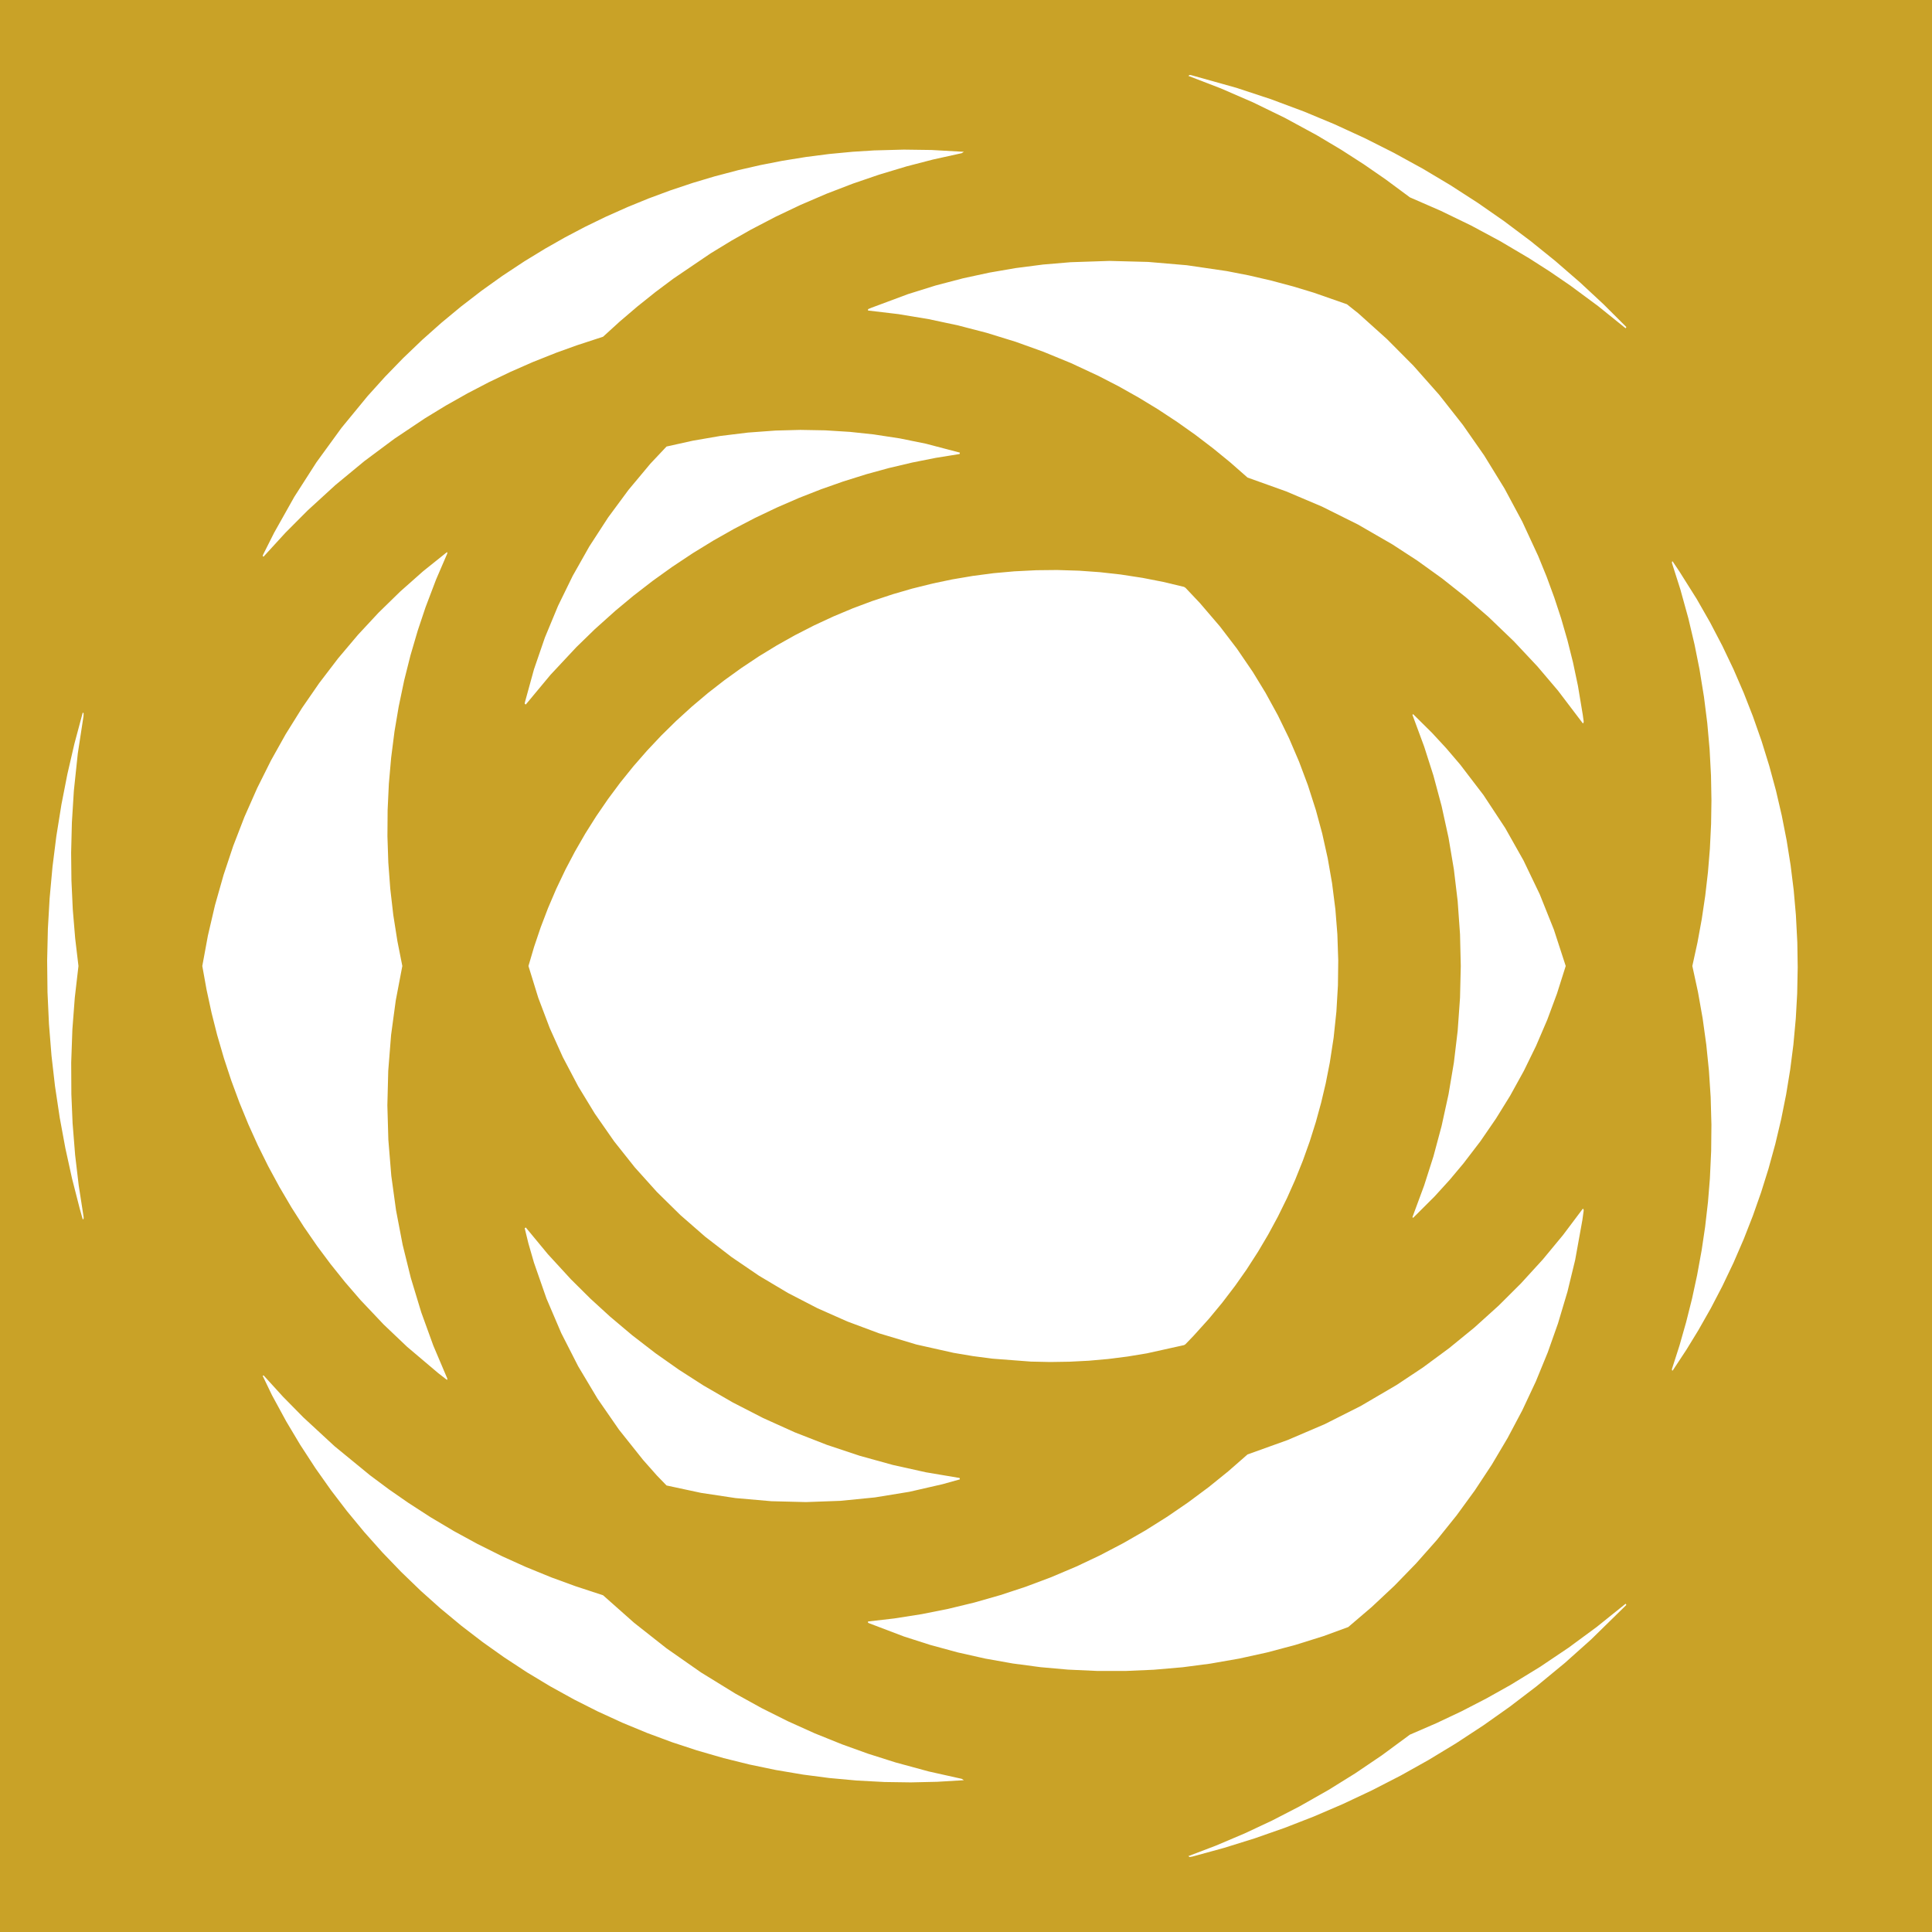
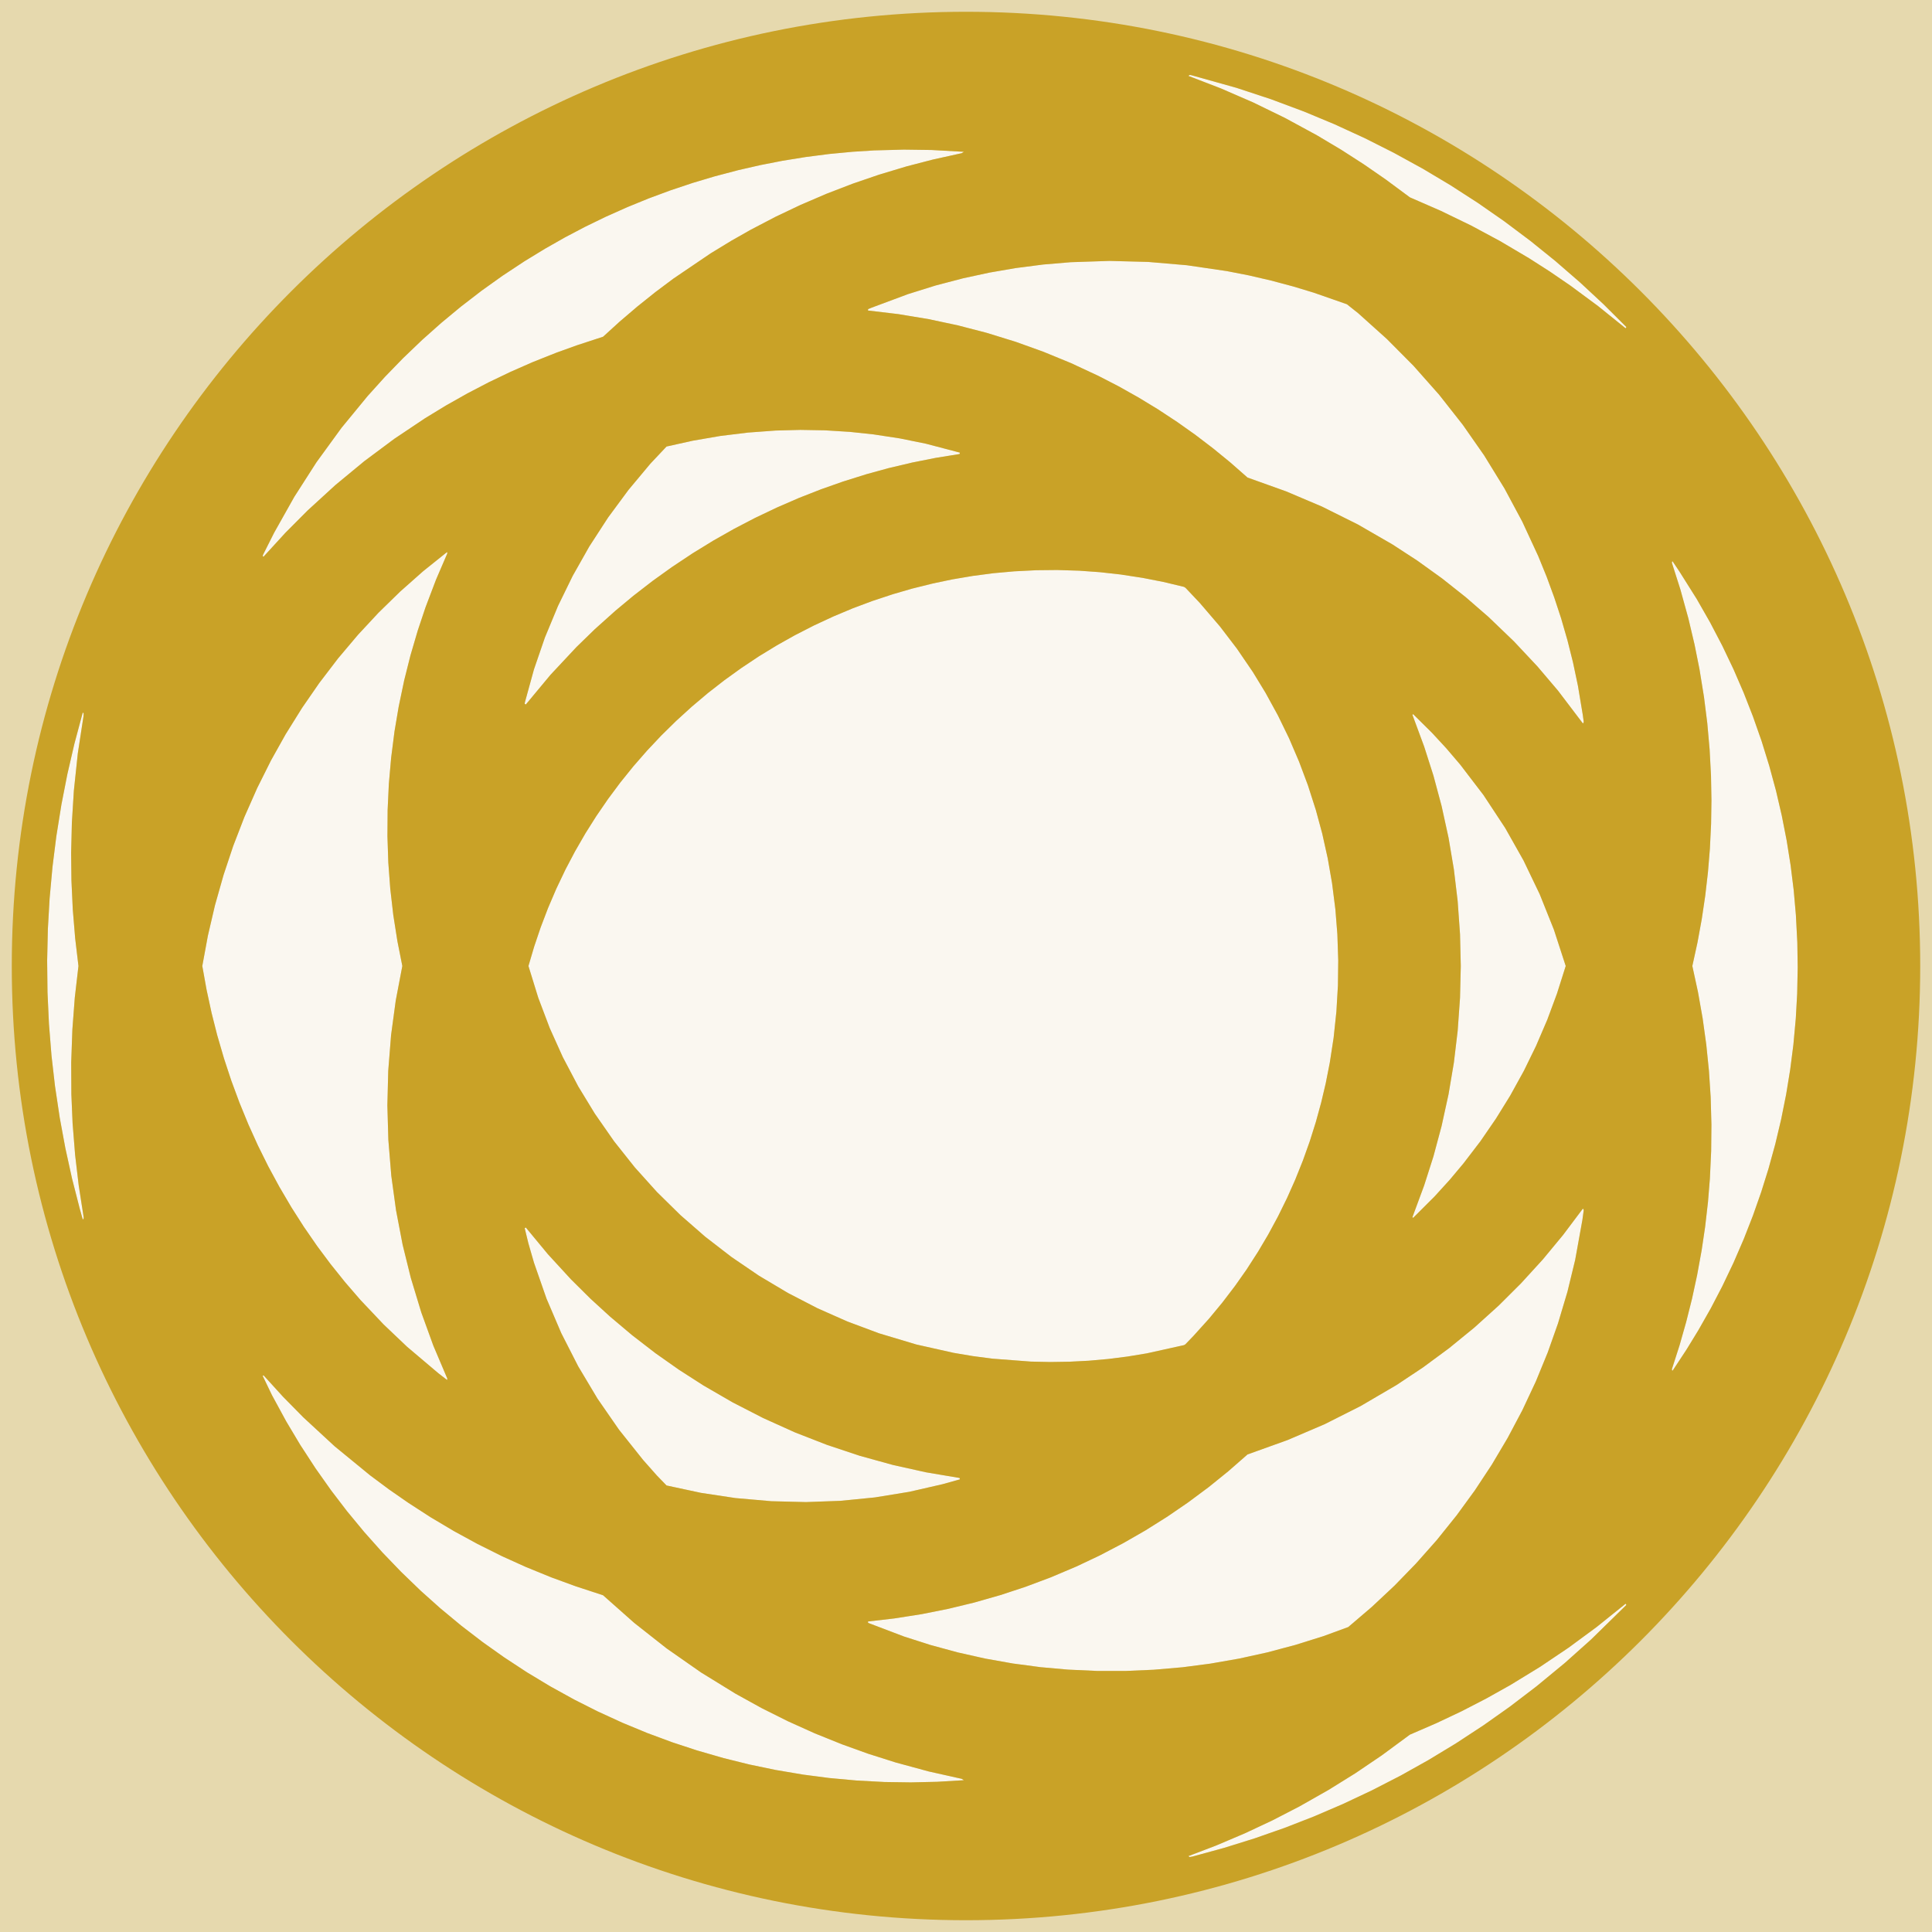
<svg xmlns="http://www.w3.org/2000/svg" width="82mm" height="82mm" viewBox="-41 -41 82 82">
-   <path fill="#c9a227" fill-rule="evenodd" d="M-41.0 -41.0H41.0V41.0H-41.0ZM9.438 -37.779L9.489 -37.817L9.547 -37.813L11.48 -37.272L12.944 -36.789L14.35 -36.264L15.639 -35.727L16.927 -35.135L18.157 -34.515L19.387 -33.84L20.559 -33.141L21.73 -32.385L22.843 -31.61L23.956 -30.775L25.01 -29.925L26.064 -29.011L27.06 -28.085L28.028 -27.119L27.997 -27.066L26.826 -28.01L25.654 -28.877L24.776 -29.478L23.897 -30.041L22.667 -30.768L21.437 -31.429L20.149 -32.053L18.84 -32.624L17.811 -33.386L16.879 -34.03L15.931 -34.64L14.891 -35.26L13.53 -35.999L12.183 -36.655L10.809 -37.251L9.438 -37.779ZM-3.897 -34.616L-2.636 -34.65L-1.464 -34.634L-0.091 -34.557L-0.18 -34.499L-1.406 -34.228L-2.519 -33.939L-3.69 -33.587L-4.803 -33.206L-5.916 -32.778L-7.029 -32.3L-8.083 -31.799L-9.137 -31.249L-9.957 -30.784L-10.836 -30.248L-12.417 -29.176L-13.179 -28.606L-13.941 -27.997L-14.696 -27.353L-15.404 -26.708L-16.517 -26.344L-17.396 -26.027L-18.391 -25.631L-19.329 -25.219L-20.254 -24.776L-21.154 -24.307L-22.081 -23.784L-22.96 -23.248L-24.266 -22.374L-25.537 -21.427L-26.767 -20.411L-27.949 -19.329L-28.883 -18.391L-29.813 -17.375L-29.851 -17.396L-29.835 -17.454L-29.364 -18.391L-28.508 -19.914L-27.569 -21.379L-26.504 -22.843L-25.397 -24.19L-24.659 -25.008L-23.897 -25.793L-23.077 -26.578L-22.272 -27.294L-21.437 -27.986L-20.559 -28.662L-19.68 -29.29L-18.743 -29.909L-17.864 -30.446L-17.018 -30.926L-16.166 -31.374L-15.287 -31.801L-14.36 -32.214L-13.471 -32.577L-12.554 -32.917L-11.597 -33.237L-10.66 -33.517L-9.664 -33.779L-8.727 -33.993L-7.79 -34.176L-6.794 -34.337L-5.799 -34.465L-4.803 -34.559L-3.897 -34.616ZM4.442 -29.871L6.091 -29.926L7.731 -29.883L9.371 -29.743L11.07 -29.494L12.007 -29.311L12.944 -29.094L13.881 -28.844L14.76 -28.578L16.166 -28.087L16.648 -27.704L17.864 -26.611L18.989 -25.479L20.079 -24.249L21.086 -22.969L21.992 -21.671L22.856 -20.266L23.61 -18.86L24.288 -17.396L24.646 -16.517L24.968 -15.639L25.257 -14.76L25.528 -13.823L25.763 -12.886L25.973 -11.89L26.178 -10.66L26.218 -10.367L26.2 -10.309L26.181 -10.298L25.127 -11.686L24.249 -12.72L23.253 -13.781L22.172 -14.819L21.203 -15.66L20.207 -16.449L19.153 -17.207L18.099 -17.893L16.634 -18.739L15.111 -19.498L13.589 -20.144L11.949 -20.731L11.211 -21.379L10.495 -21.964L9.727 -22.55L8.961 -23.092L8.141 -23.632L7.321 -24.13L6.485 -24.6L5.623 -25.045L4.451 -25.591L3.28 -26.072L2.109 -26.493L0.879 -26.873L-0.351 -27.192L-1.581 -27.454L-2.87 -27.668L-4.161 -27.821L-4.154 -27.88L-4.012 -27.939L-2.46 -28.517L-1.289 -28.883L-0.117 -29.19L0.996 -29.43L2.109 -29.622L3.28 -29.773L4.442 -29.871ZM-8.082 -22.726L-7.029 -22.754L-5.974 -22.735L-4.92 -22.669L-3.924 -22.563L-2.811 -22.393L-1.699 -22.167L-0.26 -21.789L-0.271 -21.73L-1.289 -21.566L-2.284 -21.368L-3.28 -21.133L-4.217 -20.876L-5.213 -20.564L-6.15 -20.234L-7.087 -19.867L-8.024 -19.46L-8.961 -19.014L-9.84 -18.556L-10.719 -18.059L-11.597 -17.52L-12.476 -16.936L-13.296 -16.348L-14.116 -15.714L-14.877 -15.081L-15.756 -14.293L-16.54 -13.53L-17.635 -12.359L-18.684 -11.098L-18.73 -11.129L-18.723 -11.187L-18.336 -12.593L-17.873 -13.94L-17.314 -15.287L-16.693 -16.558L-15.988 -17.806L-15.19 -19.036L-14.325 -20.207L-13.396 -21.32L-12.71 -22.048L-11.597 -22.295L-10.426 -22.497L-9.254 -22.64L-8.082 -22.726ZM-22.023 -17.571L-22.014 -17.513L-22.493 -16.4L-22.938 -15.229L-23.271 -14.233L-23.58 -13.179L-23.845 -12.124L-24.078 -11.011L-24.256 -9.957L-24.398 -8.844L-24.496 -7.731L-24.548 -6.619L-24.556 -5.506L-24.519 -4.393L-24.436 -3.28L-24.308 -2.167L-24.133 -1.054L-23.924 0L-24.203 1.464L-24.401 2.929L-24.522 4.451L-24.559 5.916L-24.517 7.38L-24.392 8.903L-24.191 10.367L-23.911 11.831L-23.564 13.237L-23.12 14.701L-22.609 16.111L-22.014 17.513L-22.023 17.572L-22.401 17.279L-23.721 16.162L-24.717 15.215L-25.702 14.174L-26.357 13.415L-26.969 12.651L-27.537 11.89L-28.103 11.07L-28.627 10.25L-29.144 9.371L-29.619 8.493L-30.055 7.614L-30.457 6.725L-30.837 5.799L-31.184 4.861L-31.493 3.924L-31.783 2.929L-32.02 1.991L-32.235 0.996L-32.414 0L-32.176 -1.289L-31.876 -2.577L-31.511 -3.865L-31.101 -5.096L-30.626 -6.326L-30.082 -7.556L-29.497 -8.727L-28.874 -9.84L-28.18 -10.953L-27.452 -12.007L-26.65 -13.057L-25.806 -14.057L-24.935 -14.994L-24.014 -15.893L-23.046 -16.751L-22.023 -17.571ZM29.965 -17.161L29.989 -17.177L30.275 -16.751L31.012 -15.58L31.581 -14.584L32.101 -13.589L32.576 -12.593L33.007 -11.597L33.397 -10.601L33.767 -9.547L34.093 -8.493L34.379 -7.439L34.624 -6.384L34.831 -5.33L34.999 -4.276L35.13 -3.221L35.223 -2.167L35.284 -0.996L35.3 0.059L35.278 1.171L35.219 2.226L35.117 3.339L34.982 4.393L34.81 5.447L34.599 6.501L34.349 7.556L34.059 8.61L33.747 9.606L33.397 10.601L33.007 11.597L32.576 12.593L32.101 13.589L31.613 14.526L31.081 15.463L30.579 16.283L30.047 17.091L29.989 17.177L29.965 17.161L29.963 17.103L30.283 16.107L30.566 15.111L30.816 14.116L31.031 13.12L31.223 12.066L31.371 11.07L31.492 10.016L31.573 9.02L31.627 7.849L31.638 6.736L31.606 5.564L31.533 4.451L31.42 3.339L31.266 2.226L31.069 1.113L30.828 0L31.046 -0.996L31.228 -1.991L31.376 -2.987L31.491 -3.983L31.573 -4.979L31.624 -6.033L31.639 -7.029L31.62 -8.083L31.561 -9.196L31.462 -10.309L31.322 -11.421L31.132 -12.593L30.921 -13.647L30.658 -14.76L30.318 -15.99L29.963 -17.103L29.965 -17.161ZM2.053 -16.751L2.987 -16.798L3.866 -16.807L4.803 -16.778L5.681 -16.715L6.56 -16.617L7.497 -16.473L8.376 -16.301L9.254 -16.091L9.319 -16.049L9.928 -15.404L10.777 -14.413L11.497 -13.471L12.176 -12.476L12.712 -11.597L13.237 -10.639L13.712 -9.664L14.138 -8.669L14.511 -7.673L14.849 -6.619L15.119 -5.623L15.353 -4.569L15.537 -3.514L15.678 -2.401L15.762 -1.347L15.799 -0.234L15.786 0.82L15.721 1.933L15.603 3.046L15.441 4.1L15.268 4.979L15.074 5.799L14.849 6.619L14.591 7.439L14.298 8.259L13.969 9.079L13.63 9.84L13.237 10.639L12.827 11.397L12.397 12.124L11.906 12.886L11.421 13.575L10.875 14.291L10.309 14.975L9.657 15.697L9.313 16.055L9.254 16.091L7.673 16.441L6.853 16.576L6.033 16.68L5.213 16.753L4.393 16.795L3.573 16.808L2.753 16.79L1.113 16.665L0.293 16.557L-0.527 16.419L-2.109 16.064L-3.69 15.59L-5.037 15.087L-6.303 14.526L-7.556 13.878L-8.786 13.146L-9.957 12.348L-11.07 11.489L-12.124 10.569L-13.12 9.589L-14.057 8.547L-14.937 7.439L-15.753 6.267L-16.459 5.108L-17.113 3.866L-17.667 2.636L-18.155 1.347L-18.571 0L-18.329 -0.82L-18.052 -1.64L-17.739 -2.46L-17.388 -3.28L-16.997 -4.1L-16.596 -4.861L-16.157 -5.623L-15.697 -6.352L-15.193 -7.087L-14.67 -7.79L-14.116 -8.477L-13.54 -9.137L-12.934 -9.781L-12.3 -10.404L-11.633 -11.011L-10.953 -11.585L-10.25 -12.132L-9.529 -12.651L-8.786 -13.146L-8.024 -13.611L-7.263 -14.038L-6.443 -14.458L-5.623 -14.838L-4.803 -15.182L-3.983 -15.489L-3.104 -15.78L-2.284 -16.018L-1.406 -16.236L-0.586 -16.408L0.293 -16.557L1.171 -16.672L2.053 -16.751ZM-37.498 -10.719L-37.486 -10.762L-37.451 -10.719L-37.456 -10.601L-37.698 -9.02L-37.865 -7.439L-37.949 -6.091L-37.981 -4.803L-37.968 -3.631L-37.911 -2.401L-37.809 -1.171L-37.67 0L-37.826 1.347L-37.928 2.694L-37.978 4.1L-37.971 5.447L-37.919 6.677L-37.811 8.024L-37.659 9.313L-37.45 10.66L-37.451 10.719L-37.486 10.762L-37.613 10.309L-37.943 9.02L-38.226 7.731L-38.464 6.443L-38.666 5.096L-38.814 3.807L-38.922 2.46L-38.984 1.113L-38.999 -0.234L-38.968 -1.581L-38.894 -2.87L-38.771 -4.217L-38.609 -5.506L-38.393 -6.853L-38.141 -8.141L-37.843 -9.43L-37.498 -10.719ZM18.948 -10.66L18.977 -10.69L19.776 -9.899L20.383 -9.242L20.973 -8.551L21.964 -7.255L22.885 -5.857L23.663 -4.478L24.35 -3.046L24.951 -1.545L25.454 0L25.083 1.171L24.67 2.284L24.192 3.397L23.677 4.451L23.095 5.506L22.491 6.481L21.833 7.439L21.116 8.376L20.527 9.079L19.888 9.781L18.977 10.69L18.948 10.66L19.446 9.313L19.839 8.083L20.185 6.794L20.48 5.447L20.707 4.1L20.868 2.753L20.968 1.347L21 0L20.968 -1.347L20.868 -2.753L20.707 -4.1L20.48 -5.447L20.185 -6.794L19.839 -8.083L19.446 -9.313L18.948 -10.66ZM26.174 10.309L26.2 10.309L26.218 10.367L26.162 10.777L25.855 12.476L25.528 13.823L25.126 15.17L24.691 16.4L24.187 17.63L23.61 18.86L22.989 20.031L22.316 21.166L21.596 22.257L20.828 23.311L19.981 24.366L19.099 25.361L18.188 26.299L17.22 27.206L16.224 28.057L15.17 28.443L13.975 28.817L12.769 29.137L11.597 29.395L10.367 29.61L9.196 29.763L7.966 29.869L6.794 29.92L5.564 29.92L4.334 29.864L3.163 29.76L1.991 29.604L0.82 29.396L-0.351 29.133L-1.523 28.814L-2.636 28.457L-4.154 27.88L-4.161 27.821L-3.046 27.692L-1.874 27.508L-0.761 27.286L0.351 27.017L1.464 26.699L2.519 26.352L3.599 25.947L4.686 25.487L5.681 25.016L6.677 24.495L7.614 23.957L8.547 23.37L9.43 22.765L10.309 22.111L11.129 21.448L11.949 20.731L13.647 20.121L15.229 19.444L16.751 18.676L18.274 17.784L19.388 17.044L20.5 16.224L21.576 15.346L22.609 14.413L23.554 13.471L24.483 12.454L25.338 11.421L26.174 10.309ZM-18.73 11.129L-18.684 11.098L-17.747 12.231L-16.769 13.296L-15.943 14.116L-15.111 14.877L-14.174 15.667L-13.179 16.435L-12.183 17.136L-11.14 17.806L-9.899 18.524L-8.61 19.186L-7.263 19.794L-5.904 20.324L-4.51 20.788L-3.104 21.177L-1.699 21.489L-0.271 21.73L-0.26 21.789L-0.996 21.994L-2.401 22.316L-3.866 22.555L-5.33 22.7L-6.794 22.753L-8.259 22.716L-9.781 22.583L-11.246 22.362L-12.71 22.048L-13.12 21.625L-13.706 20.963L-14.728 19.68L-15.639 18.364L-16.462 16.986L-17.179 15.58L-17.805 14.116L-18.336 12.593L-18.573 11.773L-18.73 11.129ZM-29.851 17.396L-29.813 17.375L-28.993 18.276L-28.13 19.153L-26.799 20.383L-25.298 21.613L-24.483 22.22L-23.663 22.789L-22.726 23.395L-21.73 23.987L-20.734 24.53L-19.68 25.056L-18.684 25.506L-17.605 25.947L-16.576 26.323L-15.404 26.708L-14.082 27.88L-12.71 28.961L-11.246 29.984L-9.781 30.886L-8.669 31.5L-7.556 32.056L-6.425 32.566L-5.264 33.034L-4.159 33.432L-2.987 33.804L-1.581 34.186L-0.18 34.499L-0.091 34.557L-0.117 34.559L-1.23 34.625L-2.343 34.65L-3.456 34.634L-4.627 34.572L-5.799 34.465L-6.911 34.32L-8.083 34.122L-9.196 33.89L-10.285 33.62L-11.421 33.292L-12.476 32.945L-13.53 32.554L-14.584 32.118L-15.639 31.634L-16.634 31.132L-17.644 30.574L-18.626 29.983L-19.6 29.344L-20.508 28.7L-21.424 27.997L-22.316 27.257L-23.136 26.524L-23.977 25.713L-24.766 24.893L-25.537 24.028L-26.274 23.136L-26.946 22.257L-27.608 21.32L-28.257 20.324L-28.851 19.329L-29.456 18.216L-29.851 17.396ZM27.932 27.119L27.997 27.066L28.028 27.119L26.533 28.583L25.419 29.579L24.212 30.574L23.077 31.44L21.964 32.227L20.793 32.995L19.621 33.705L18.45 34.36L17.22 34.992L15.99 35.571L14.76 36.099L13.53 36.578L12.241 37.029L10.953 37.43L9.606 37.799L9.489 37.817L9.438 37.779L10.601 37.336L11.831 36.814L13.003 36.264L14.153 35.67L15.392 34.967L16.523 34.264L17.647 33.503L18.84 32.624L19.973 32.133L21.027 31.635L22.081 31.091L23.108 30.516L24.366 29.746L25.573 28.934L26.767 28.055L27.932 27.119Z" />
+   <defs>
+     <clipPath id="rosette">
+       <circle cx="0" cy="0" r="40.5" />
+     </clipPath>
+   </defs>
+   <rect x="-41.0" y="-41.0" width="82.0" height="82.0" fill="#faf7f0" />
+   <path fill="#e6d9ae" fill-rule="evenodd" d="M-41.0 -41.0H41.0V41.0H-41.0ZM9.438 -37.779L9.489 -37.817L9.547 -37.813L11.48 -37.272L12.944 -36.789L14.35 -36.264L15.639 -35.727L16.927 -35.135L18.157 -34.515L19.387 -33.84L20.559 -33.141L21.73 -32.385L22.843 -31.61L23.956 -30.775L25.01 -29.925L26.064 -29.011L27.06 -28.085L28.028 -27.119L27.997 -27.066L26.826 -28.01L25.654 -28.877L24.776 -29.478L23.897 -30.041L22.667 -30.768L21.437 -31.429L20.149 -32.053L18.84 -32.624L17.811 -33.386L16.879 -34.03L15.931 -34.64L14.891 -35.26L13.53 -35.999L12.183 -36.655L10.809 -37.251L9.438 -37.779ZM-3.897 -34.616L-2.636 -34.65L-1.464 -34.634L-0.091 -34.557L-0.18 -34.499L-1.406 -34.228L-2.519 -33.939L-3.69 -33.587L-4.803 -33.206L-5.916 -32.778L-7.029 -32.3L-8.083 -31.799L-9.137 -31.249L-9.957 -30.784L-10.836 -30.248L-12.417 -29.176L-13.179 -28.606L-13.941 -27.997L-14.696 -27.353L-15.404 -26.708L-16.517 -26.344L-17.396 -26.027L-18.391 -25.631L-19.329 -25.219L-20.254 -24.776L-21.154 -24.307L-22.081 -23.784L-22.96 -23.248L-24.266 -22.374L-25.537 -21.427L-26.767 -20.411L-27.949 -19.329L-28.883 -18.391L-29.813 -17.375L-29.851 -17.396L-29.835 -17.454L-29.364 -18.391L-28.508 -19.914L-27.569 -21.379L-26.504 -22.843L-25.397 -24.19L-24.659 -25.008L-23.897 -25.793L-23.077 -26.578L-22.272 -27.294L-21.437 -27.986L-20.559 -28.662L-19.68 -29.29L-18.743 -29.909L-17.864 -30.446L-17.018 -30.926L-16.166 -31.374L-15.287 -31.801L-14.36 -32.214L-13.471 -32.577L-12.554 -32.917L-11.597 -33.237L-10.66 -33.517L-9.664 -33.779L-8.727 -33.993L-7.79 -34.176L-6.794 -34.337L-5.799 -34.465L-4.803 -34.559L-3.897 -34.616ZM4.442 -29.871L6.091 -29.926L7.731 -29.883L9.371 -29.743L11.07 -29.494L12.007 -29.311L12.944 -29.094L13.881 -28.844L14.76 -28.578L16.166 -28.087L16.648 -27.704L17.864 -26.611L18.989 -25.479L20.079 -24.249L21.086 -22.969L21.992 -21.671L22.856 -20.266L23.61 -18.86L24.288 -17.396L24.646 -16.517L24.968 -15.639L25.257 -14.76L25.528 -13.823L25.763 -12.886L25.973 -11.89L26.178 -10.66L26.218 -10.367L26.2 -10.309L26.181 -10.298L25.127 -11.686L24.249 -12.72L23.253 -13.781L22.172 -14.819L21.203 -15.66L20.207 -16.449L19.153 -17.207L18.099 -17.893L16.634 -18.739L15.111 -19.498L13.589 -20.144L11.949 -20.731L11.211 -21.379L10.495 -21.964L9.727 -22.55L8.961 -23.092L8.141 -23.632L7.321 -24.13L6.485 -24.6L5.623 -25.045L4.451 -25.591L3.28 -26.072L2.109 -26.493L0.879 -26.873L-0.351 -27.192L-1.581 -27.454L-2.87 -27.668L-4.161 -27.821L-4.154 -27.88L-4.012 -27.939L-2.46 -28.517L-1.289 -28.883L-0.117 -29.19L0.996 -29.43L2.109 -29.622L3.28 -29.773L4.442 -29.871ZM-8.082 -22.726L-7.029 -22.754L-5.974 -22.735L-4.92 -22.669L-3.924 -22.563L-2.811 -22.393L-1.699 -22.167L-0.26 -21.789L-0.271 -21.73L-1.289 -21.566L-2.284 -21.368L-3.28 -21.133L-4.217 -20.876L-5.213 -20.564L-6.15 -20.234L-7.087 -19.867L-8.024 -19.46L-8.961 -19.014L-9.84 -18.556L-10.719 -18.059L-11.597 -17.52L-12.476 -16.936L-13.296 -16.348L-14.116 -15.714L-14.877 -15.081L-15.756 -14.293L-16.54 -13.53L-17.635 -12.359L-18.684 -11.098L-18.73 -11.129L-18.723 -11.187L-18.336 -12.593L-17.873 -13.94L-17.314 -15.287L-16.693 -16.558L-15.988 -17.806L-15.19 -19.036L-14.325 -20.207L-13.396 -21.32L-12.71 -22.048L-11.597 -22.295L-10.426 -22.497L-9.254 -22.64L-8.082 -22.726ZM-22.023 -17.571L-22.014 -17.513L-22.493 -16.4L-22.938 -15.229L-23.271 -14.233L-23.58 -13.179L-23.845 -12.124L-24.078 -11.011L-24.256 -9.957L-24.398 -8.844L-24.496 -7.731L-24.548 -6.619L-24.556 -5.506L-24.519 -4.393L-24.436 -3.28L-24.308 -2.167L-24.133 -1.054L-23.924 0L-24.203 1.464L-24.401 2.929L-24.522 4.451L-24.559 5.916L-24.517 7.38L-24.392 8.903L-24.191 10.367L-23.911 11.831L-23.564 13.237L-23.12 14.701L-22.609 16.111L-22.014 17.513L-22.023 17.572L-22.401 17.279L-23.721 16.162L-24.717 15.215L-25.702 14.174L-26.357 13.415L-26.969 12.651L-27.537 11.89L-28.103 11.07L-28.627 10.25L-29.144 9.371L-29.619 8.493L-30.055 7.614L-30.457 6.725L-30.837 5.799L-31.184 4.861L-31.493 3.924L-31.783 2.929L-32.02 1.991L-32.235 0.996L-32.414 0L-32.176 -1.289L-31.876 -2.577L-31.511 -3.865L-31.101 -5.096L-30.626 -6.326L-30.082 -7.556L-29.497 -8.727L-28.874 -9.84L-28.18 -10.953L-27.452 -12.007L-26.65 -13.057L-25.806 -14.057L-24.935 -14.994L-24.014 -15.893L-23.046 -16.751L-22.023 -17.571ZM29.965 -17.161L29.989 -17.177L30.275 -16.751L31.012 -15.58L31.581 -14.584L32.101 -13.589L32.576 -12.593L33.007 -11.597L33.397 -10.601L33.767 -9.547L34.093 -8.493L34.379 -7.439L34.624 -6.384L34.831 -5.33L34.999 -4.276L35.13 -3.221L35.223 -2.167L35.284 -0.996L35.3 0.059L35.278 1.171L35.219 2.226L35.117 3.339L34.982 4.393L34.81 5.447L34.599 6.501L34.349 7.556L34.059 8.61L33.747 9.606L33.397 10.601L33.007 11.597L32.576 12.593L32.101 13.589L31.613 14.526L31.081 15.463L30.579 16.283L30.047 17.091L29.989 17.177L29.965 17.161L29.963 17.103L30.283 16.107L30.566 15.111L30.816 14.116L31.031 13.12L31.223 12.066L31.371 11.07L31.492 10.016L31.573 9.02L31.627 7.849L31.638 6.736L31.606 5.564L31.533 4.451L31.42 3.339L31.266 2.226L31.069 1.113L30.828 0L31.046 -0.996L31.228 -1.991L31.376 -2.987L31.491 -3.983L31.573 -4.979L31.624 -6.033L31.639 -7.029L31.62 -8.083L31.561 -9.196L31.462 -10.309L31.322 -11.421L31.132 -12.593L30.921 -13.647L30.658 -14.76L30.318 -15.99L29.963 -17.103L29.965 -17.161ZM2.053 -16.751L2.987 -16.798L3.866 -16.807L4.803 -16.778L5.681 -16.715L6.56 -16.617L7.497 -16.473L8.376 -16.301L9.254 -16.091L9.319 -16.049L9.928 -15.404L10.777 -14.413L11.497 -13.471L12.176 -12.476L12.712 -11.597L13.237 -10.639L13.712 -9.664L14.138 -8.669L14.511 -7.673L14.849 -6.619L15.119 -5.623L15.353 -4.569L15.537 -3.514L15.678 -2.401L15.762 -1.347L15.799 -0.234L15.786 0.82L15.721 1.933L15.603 3.046L15.441 4.1L15.268 4.979L15.074 5.799L14.849 6.619L14.591 7.439L14.298 8.259L13.969 9.079L13.63 9.84L13.237 10.639L12.827 11.397L12.397 12.124L11.906 12.886L11.421 13.575L10.875 14.291L10.309 14.975L9.657 15.697L9.313 16.055L9.254 16.091L7.673 16.441L6.853 16.576L6.033 16.68L5.213 16.753L4.393 16.795L3.573 16.808L2.753 16.79L1.113 16.665L0.293 16.557L-0.527 16.419L-2.109 16.064L-3.69 15.59L-5.037 15.087L-6.303 14.526L-7.556 13.878L-8.786 13.146L-9.957 12.348L-11.07 11.489L-12.124 10.569L-13.12 9.589L-14.057 8.547L-14.937 7.439L-15.753 6.267L-16.459 5.108L-17.113 3.866L-17.667 2.636L-18.155 1.347L-18.571 0L-18.329 -0.82L-18.052 -1.64L-17.739 -2.46L-17.388 -3.28L-16.997 -4.1L-16.596 -4.861L-16.157 -5.623L-15.697 -6.352L-15.193 -7.087L-14.67 -7.79L-14.116 -8.477L-13.54 -9.137L-12.934 -9.781L-12.3 -10.404L-11.633 -11.011L-10.953 -11.585L-10.25 -12.132L-9.529 -12.651L-8.786 -13.146L-8.024 -13.611L-7.263 -14.038L-6.443 -14.458L-5.623 -14.838L-4.803 -15.182L-3.983 -15.489L-3.104 -15.78L-2.284 -16.018L-1.406 -16.236L-0.586 -16.408L0.293 -16.557L1.171 -16.672L2.053 -16.751ZM-37.498 -10.719L-37.486 -10.762L-37.451 -10.719L-37.456 -10.601L-37.698 -9.02L-37.865 -7.439L-37.949 -6.091L-37.981 -4.803L-37.968 -3.631L-37.911 -2.401L-37.809 -1.171L-37.67 0L-37.826 1.347L-37.928 2.694L-37.978 4.1L-37.971 5.447L-37.919 6.677L-37.811 8.024L-37.659 9.313L-37.45 10.66L-37.451 10.719L-37.486 10.762L-37.613 10.309L-37.943 9.02L-38.226 7.731L-38.464 6.443L-38.666 5.096L-38.814 3.807L-38.922 2.46L-38.984 1.113L-38.999 -0.234L-38.968 -1.581L-38.894 -2.87L-38.771 -4.217L-38.609 -5.506L-38.393 -6.853L-38.141 -8.141L-37.843 -9.43L-37.498 -10.719ZM18.948 -10.66L18.977 -10.69L19.776 -9.899L20.383 -9.242L20.973 -8.551L21.964 -7.255L22.885 -5.857L23.663 -4.478L24.35 -3.046L24.951 -1.545L25.454 0L25.083 1.171L24.67 2.284L24.192 3.397L23.677 4.451L23.095 5.506L22.491 6.481L21.833 7.439L21.116 8.376L20.527 9.079L19.888 9.781L18.977 10.69L18.948 10.66L19.446 9.313L19.839 8.083L20.185 6.794L20.48 5.447L20.707 4.1L20.868 2.753L20.968 1.347L21 0L20.968 -1.347L20.868 -2.753L20.707 -4.1L20.48 -5.447L20.185 -6.794L19.839 -8.083L19.446 -9.313L18.948 -10.66ZM26.174 10.309L26.2 10.309L26.218 10.367L26.162 10.777L25.855 12.476L25.528 13.823L25.126 15.17L24.691 16.4L24.187 17.63L23.61 18.86L22.989 20.031L22.316 21.166L21.596 22.257L20.828 23.311L19.981 24.366L19.099 25.361L18.188 26.299L17.22 27.206L16.224 28.057L15.17 28.443L13.975 28.817L12.769 29.137L11.597 29.395L10.367 29.61L9.196 29.763L7.966 29.869L6.794 29.92L5.564 29.92L4.334 29.864L3.163 29.76L1.991 29.604L0.82 29.396L-0.351 29.133L-1.523 28.814L-2.636 28.457L-4.154 27.88L-4.161 27.821L-3.046 27.692L-1.874 27.508L-0.761 27.286L0.351 27.017L1.464 26.699L2.519 26.352L3.599 25.947L4.686 25.487L5.681 25.016L6.677 24.495L7.614 23.957L8.547 23.37L9.43 22.765L10.309 22.111L11.129 21.448L11.949 20.731L13.647 20.121L15.229 19.444L16.751 18.676L18.274 17.784L19.388 17.044L20.5 16.224L21.576 15.346L22.609 14.413L23.554 13.471L24.483 12.454L25.338 11.421L26.174 10.309ZM-18.73 11.129L-18.684 11.098L-17.747 12.231L-16.769 13.296L-15.943 14.116L-15.111 14.877L-14.174 15.667L-13.179 16.435L-12.183 17.136L-11.14 17.806L-9.899 18.524L-8.61 19.186L-7.263 19.794L-5.904 20.324L-4.51 20.788L-3.104 21.177L-1.699 21.489L-0.271 21.73L-0.26 21.789L-0.996 21.994L-2.401 22.316L-3.866 22.555L-5.33 22.7L-6.794 22.753L-8.259 22.716L-9.781 22.583L-11.246 22.362L-12.71 22.048L-13.12 21.625L-13.706 20.963L-14.728 19.68L-15.639 18.364L-16.462 16.986L-17.179 15.58L-17.805 14.116L-18.336 12.593L-18.573 11.773L-18.73 11.129ZM-29.851 17.396L-29.813 17.375L-28.993 18.276L-28.13 19.153L-26.799 20.383L-25.298 21.613L-24.483 22.22L-23.663 22.789L-22.726 23.395L-21.73 23.987L-20.734 24.53L-19.68 25.056L-18.684 25.506L-17.605 25.947L-16.576 26.323L-15.404 26.708L-14.082 27.88L-12.71 28.961L-11.246 29.984L-9.781 30.886L-8.669 31.5L-7.556 32.056L-6.425 32.566L-5.264 33.034L-4.159 33.432L-2.987 33.804L-1.581 34.186L-0.18 34.499L-0.091 34.557L-0.117 34.559L-1.23 34.625L-2.343 34.65L-3.456 34.634L-4.627 34.572L-5.799 34.465L-6.911 34.32L-8.083 34.122L-9.196 33.89L-10.285 33.62L-11.421 33.292L-12.476 32.945L-13.53 32.554L-14.584 32.118L-15.639 31.634L-16.634 31.132L-17.644 30.574L-18.626 29.983L-19.6 29.344L-20.508 28.7L-21.424 27.997L-22.316 27.257L-23.136 26.524L-23.977 25.713L-24.766 24.893L-25.537 24.028L-26.274 23.136L-26.946 22.257L-27.608 21.32L-28.257 20.324L-28.851 19.329L-29.456 18.216L-29.851 17.396ZM27.932 27.119L27.997 27.066L28.028 27.119L26.533 28.583L25.419 29.579L24.212 30.574L23.077 31.44L21.964 32.227L20.793 32.995L19.621 33.705L18.45 34.36L17.22 34.992L15.99 35.571L14.76 36.099L13.53 36.578L12.241 37.029L10.953 37.43L9.606 37.799L9.489 37.817L9.438 37.779L10.601 37.336L11.831 36.814L13.003 36.264L14.153 35.67L15.392 34.967L16.523 34.264L17.647 33.503L18.84 32.624L19.973 32.133L21.027 31.635L22.081 31.091L23.108 30.516L24.366 29.746L25.573 28.934L26.767 28.055L27.932 27.119Z" />
+   <g clip-path="url(#rosette)">
+     <path fill="#c9a227" fill-rule="evenodd" d="M-41.0 -41.0H41.0V41.0H-41.0ZM9.438 -37.779L9.489 -37.817L9.547 -37.813L11.48 -37.272L12.944 -36.789L14.35 -36.264L15.639 -35.727L16.927 -35.135L18.157 -34.515L19.387 -33.84L20.559 -33.141L21.73 -32.385L22.843 -31.61L23.956 -30.775L25.01 -29.925L26.064 -29.011L27.06 -28.085L28.028 -27.119L27.997 -27.066L26.826 -28.01L25.654 -28.877L24.776 -29.478L23.897 -30.041L22.667 -30.768L21.437 -31.429L20.149 -32.053L18.84 -32.624L17.811 -33.386L16.879 -34.03L15.931 -34.64L14.891 -35.26L13.53 -35.999L12.183 -36.655L10.809 -37.251L9.438 -37.779ZM-3.897 -34.616L-2.636 -34.65L-1.464 -34.634L-0.091 -34.557L-0.18 -34.499L-1.406 -34.228L-2.519 -33.939L-3.69 -33.587L-4.803 -33.206L-5.916 -32.778L-7.029 -32.3L-8.083 -31.799L-9.137 -31.249L-9.957 -30.784L-10.836 -30.248L-12.417 -29.176L-13.179 -28.606L-13.941 -27.997L-14.696 -27.353L-15.404 -26.708L-16.517 -26.344L-17.396 -26.027L-18.391 -25.631L-19.329 -25.219L-20.254 -24.776L-21.154 -24.307L-22.081 -23.784L-22.96 -23.248L-24.266 -22.374L-25.537 -21.427L-26.767 -20.411L-27.949 -19.329L-28.883 -18.391L-29.813 -17.375L-29.851 -17.396L-29.835 -17.454L-29.364 -18.391L-28.508 -19.914L-27.569 -21.379L-26.504 -22.843L-25.397 -24.19L-24.659 -25.008L-23.897 -25.793L-23.077 -26.578L-22.272 -27.294L-21.437 -27.986L-20.559 -28.662L-19.68 -29.29L-18.743 -29.909L-17.864 -30.446L-17.018 -30.926L-16.166 -31.374L-15.287 -31.801L-14.36 -32.214L-13.471 -32.577L-12.554 -32.917L-11.597 -33.237L-10.66 -33.517L-9.664 -33.779L-8.727 -33.993L-7.79 -34.176L-6.794 -34.337L-5.799 -34.465L-4.803 -34.559L-3.897 -34.616ZM4.442 -29.871L6.091 -29.926L7.731 -29.883L9.371 -29.743L11.07 -29.494L12.007 -29.311L12.944 -29.094L13.881 -28.844L14.76 -28.578L16.166 -28.087L16.648 -27.704L17.864 -26.611L18.989 -25.479L20.079 -24.249L21.086 -22.969L21.992 -21.671L22.856 -20.266L23.61 -18.86L24.288 -17.396L24.646 -16.517L24.968 -15.639L25.257 -14.76L25.528 -13.823L25.763 -12.886L25.973 -11.89L26.178 -10.66L26.218 -10.367L26.2 -10.309L26.181 -10.298L25.127 -11.686L24.249 -12.72L23.253 -13.781L22.172 -14.819L21.203 -15.66L20.207 -16.449L19.153 -17.207L18.099 -17.893L16.634 -18.739L15.111 -19.498L13.589 -20.144L11.949 -20.731L11.211 -21.379L10.495 -21.964L9.727 -22.55L8.961 -23.092L8.141 -23.632L7.321 -24.13L6.485 -24.6L5.623 -25.045L4.451 -25.591L3.28 -26.072L2.109 -26.493L0.879 -26.873L-0.351 -27.192L-1.581 -27.454L-2.87 -27.668L-4.161 -27.821L-4.154 -27.88L-4.012 -27.939L-2.46 -28.517L-1.289 -28.883L-0.117 -29.19L0.996 -29.43L2.109 -29.622L3.28 -29.773L4.442 -29.871ZM-8.082 -22.726L-7.029 -22.754L-5.974 -22.735L-4.92 -22.669L-3.924 -22.563L-2.811 -22.393L-1.699 -22.167L-0.26 -21.789L-0.271 -21.73L-1.289 -21.566L-2.284 -21.368L-3.28 -21.133L-4.217 -20.876L-5.213 -20.564L-6.15 -20.234L-7.087 -19.867L-8.024 -19.46L-8.961 -19.014L-9.84 -18.556L-10.719 -18.059L-11.597 -17.52L-12.476 -16.936L-13.296 -16.348L-14.116 -15.714L-14.877 -15.081L-15.756 -14.293L-16.54 -13.53L-17.635 -12.359L-18.684 -11.098L-18.73 -11.129L-18.723 -11.187L-18.336 -12.593L-17.873 -13.94L-17.314 -15.287L-16.693 -16.558L-15.988 -17.806L-15.19 -19.036L-14.325 -20.207L-13.396 -21.32L-12.71 -22.048L-11.597 -22.295L-10.426 -22.497L-9.254 -22.64L-8.082 -22.726ZM-22.023 -17.571L-22.014 -17.513L-22.493 -16.4L-22.938 -15.229L-23.271 -14.233L-23.58 -13.179L-23.845 -12.124L-24.078 -11.011L-24.256 -9.957L-24.398 -8.844L-24.496 -7.731L-24.548 -6.619L-24.556 -5.506L-24.519 -4.393L-24.436 -3.28L-24.308 -2.167L-24.133 -1.054L-23.924 0L-24.203 1.464L-24.401 2.929L-24.522 4.451L-24.559 5.916L-24.517 7.38L-24.392 8.903L-24.191 10.367L-23.911 11.831L-23.564 13.237L-23.12 14.701L-22.609 16.111L-22.014 17.513L-22.023 17.572L-22.401 17.279L-23.721 16.162L-24.717 15.215L-25.702 14.174L-26.357 13.415L-26.969 12.651L-27.537 11.89L-28.103 11.07L-28.627 10.25L-29.144 9.371L-29.619 8.493L-30.055 7.614L-30.457 6.725L-30.837 5.799L-31.184 4.861L-31.493 3.924L-31.783 2.929L-32.02 1.991L-32.235 0.996L-32.414 0L-32.176 -1.289L-31.876 -2.577L-31.511 -3.865L-31.101 -5.096L-30.626 -6.326L-30.082 -7.556L-29.497 -8.727L-28.874 -9.84L-28.18 -10.953L-27.452 -12.007L-26.65 -13.057L-25.806 -14.057L-24.935 -14.994L-24.014 -15.893L-23.046 -16.751L-22.023 -17.571ZM29.965 -17.161L29.989 -17.177L30.275 -16.751L31.012 -15.58L31.581 -14.584L32.101 -13.589L32.576 -12.593L33.007 -11.597L33.397 -10.601L33.767 -9.547L34.093 -8.493L34.379 -7.439L34.624 -6.384L34.831 -5.33L34.999 -4.276L35.13 -3.221L35.223 -2.167L35.284 -0.996L35.3 0.059L35.278 1.171L35.219 2.226L35.117 3.339L34.982 4.393L34.81 5.447L34.599 6.501L34.349 7.556L34.059 8.61L33.747 9.606L33.397 10.601L33.007 11.597L32.576 12.593L32.101 13.589L31.613 14.526L31.081 15.463L30.579 16.283L30.047 17.091L29.989 17.177L29.965 17.161L29.963 17.103L30.283 16.107L30.566 15.111L30.816 14.116L31.031 13.12L31.223 12.066L31.371 11.07L31.492 10.016L31.573 9.02L31.627 7.849L31.638 6.736L31.606 5.564L31.533 4.451L31.42 3.339L31.266 2.226L31.069 1.113L30.828 0L31.046 -0.996L31.228 -1.991L31.376 -2.987L31.491 -3.983L31.573 -4.979L31.624 -6.033L31.639 -7.029L31.62 -8.083L31.561 -9.196L31.462 -10.309L31.322 -11.421L31.132 -12.593L30.921 -13.647L30.658 -14.76L30.318 -15.99L29.963 -17.103L29.965 -17.161ZM2.053 -16.751L2.987 -16.798L3.866 -16.807L4.803 -16.778L5.681 -16.715L6.56 -16.617L7.497 -16.473L8.376 -16.301L9.254 -16.091L9.319 -16.049L9.928 -15.404L10.777 -14.413L11.497 -13.471L12.176 -12.476L12.712 -11.597L13.237 -10.639L13.712 -9.664L14.138 -8.669L14.511 -7.673L14.849 -6.619L15.119 -5.623L15.353 -4.569L15.537 -3.514L15.678 -2.401L15.762 -1.347L15.799 -0.234L15.786 0.82L15.721 1.933L15.603 3.046L15.441 4.1L15.268 4.979L15.074 5.799L14.849 6.619L14.591 7.439L14.298 8.259L13.969 9.079L13.63 9.84L13.237 10.639L12.827 11.397L12.397 12.124L11.906 12.886L11.421 13.575L10.875 14.291L10.309 14.975L9.657 15.697L9.313 16.055L9.254 16.091L7.673 16.441L6.853 16.576L6.033 16.68L5.213 16.753L4.393 16.795L3.573 16.808L2.753 16.79L1.113 16.665L0.293 16.557L-0.527 16.419L-2.109 16.064L-3.69 15.59L-5.037 15.087L-6.303 14.526L-7.556 13.878L-8.786 13.146L-9.957 12.348L-11.07 11.489L-12.124 10.569L-13.12 9.589L-14.057 8.547L-14.937 7.439L-15.753 6.267L-16.459 5.108L-17.113 3.866L-17.667 2.636L-18.155 1.347L-18.571 0L-18.329 -0.82L-18.052 -1.64L-17.739 -2.46L-17.388 -3.28L-16.997 -4.1L-16.596 -4.861L-16.157 -5.623L-15.697 -6.352L-15.193 -7.087L-14.67 -7.79L-14.116 -8.477L-13.54 -9.137L-12.934 -9.781L-12.3 -10.404L-11.633 -11.011L-10.953 -11.585L-10.25 -12.132L-9.529 -12.651L-8.786 -13.146L-8.024 -13.611L-7.263 -14.038L-6.443 -14.458L-5.623 -14.838L-4.803 -15.182L-3.983 -15.489L-3.104 -15.78L-2.284 -16.018L-1.406 -16.236L-0.586 -16.408L0.293 -16.557L1.171 -16.672L2.053 -16.751ZM-37.498 -10.719L-37.486 -10.762L-37.451 -10.719L-37.456 -10.601L-37.698 -9.02L-37.865 -7.439L-37.949 -6.091L-37.981 -4.803L-37.968 -3.631L-37.911 -2.401L-37.809 -1.171L-37.67 0L-37.826 1.347L-37.928 2.694L-37.978 4.1L-37.971 5.447L-37.919 6.677L-37.811 8.024L-37.659 9.313L-37.45 10.66L-37.451 10.719L-37.486 10.762L-37.613 10.309L-37.943 9.02L-38.226 7.731L-38.464 6.443L-38.666 5.096L-38.814 3.807L-38.922 2.46L-38.984 1.113L-38.999 -0.234L-38.968 -1.581L-38.894 -2.87L-38.771 -4.217L-38.609 -5.506L-38.393 -6.853L-38.141 -8.141L-37.843 -9.43L-37.498 -10.719ZM18.948 -10.66L18.977 -10.69L19.776 -9.899L20.383 -9.242L20.973 -8.551L21.964 -7.255L22.885 -5.857L23.663 -4.478L24.35 -3.046L24.951 -1.545L25.454 0L25.083 1.171L24.67 2.284L24.192 3.397L23.677 4.451L23.095 5.506L22.491 6.481L21.833 7.439L21.116 8.376L20.527 9.079L19.888 9.781L18.977 10.69L18.948 10.66L19.446 9.313L19.839 8.083L20.185 6.794L20.48 5.447L20.707 4.1L20.868 2.753L20.968 1.347L21 0L20.968 -1.347L20.868 -2.753L20.707 -4.1L20.48 -5.447L20.185 -6.794L19.839 -8.083L19.446 -9.313L18.948 -10.66ZM26.174 10.309L26.2 10.309L26.218 10.367L26.162 10.777L25.855 12.476L25.528 13.823L25.126 15.17L24.691 16.4L24.187 17.63L23.61 18.86L22.989 20.031L22.316 21.166L21.596 22.257L20.828 23.311L19.981 24.366L19.099 25.361L18.188 26.299L17.22 27.206L16.224 28.057L15.17 28.443L13.975 28.817L12.769 29.137L11.597 29.395L10.367 29.61L9.196 29.763L7.966 29.869L6.794 29.92L5.564 29.92L4.334 29.864L3.163 29.76L1.991 29.604L0.82 29.396L-0.351 29.133L-1.523 28.814L-2.636 28.457L-4.154 27.88L-4.161 27.821L-3.046 27.692L-1.874 27.508L-0.761 27.286L0.351 27.017L1.464 26.699L2.519 26.352L3.599 25.947L4.686 25.487L5.681 25.016L6.677 24.495L7.614 23.957L8.547 23.37L9.43 22.765L10.309 22.111L11.129 21.448L11.949 20.731L13.647 20.121L15.229 19.444L16.751 18.676L18.274 17.784L19.388 17.044L20.5 16.224L21.576 15.346L22.609 14.413L23.554 13.471L24.483 12.454L25.338 11.421L26.174 10.309ZM-18.73 11.129L-18.684 11.098L-17.747 12.231L-16.769 13.296L-15.943 14.116L-15.111 14.877L-14.174 15.667L-13.179 16.435L-12.183 17.136L-11.14 17.806L-9.899 18.524L-8.61 19.186L-7.263 19.794L-5.904 20.324L-4.51 20.788L-3.104 21.177L-1.699 21.489L-0.271 21.73L-0.26 21.789L-0.996 21.994L-2.401 22.316L-3.866 22.555L-5.33 22.7L-6.794 22.753L-8.259 22.716L-9.781 22.583L-11.246 22.362L-12.71 22.048L-13.12 21.625L-13.706 20.963L-14.728 19.68L-15.639 18.364L-16.462 16.986L-17.179 15.58L-17.805 14.116L-18.336 12.593L-18.573 11.773L-18.73 11.129ZM-29.851 17.396L-29.813 17.375L-28.993 18.276L-28.13 19.153L-26.799 20.383L-25.298 21.613L-24.483 22.22L-23.663 22.789L-22.726 23.395L-21.73 23.987L-20.734 24.53L-19.68 25.056L-18.684 25.506L-17.605 25.947L-16.576 26.323L-15.404 26.708L-14.082 27.88L-12.71 28.961L-11.246 29.984L-9.781 30.886L-8.669 31.5L-7.556 32.056L-6.425 32.566L-5.264 33.034L-4.159 33.432L-2.987 33.804L-1.581 34.186L-0.18 34.499L-0.091 34.557L-0.117 34.559L-1.23 34.625L-2.343 34.65L-3.456 34.634L-4.627 34.572L-5.799 34.465L-6.911 34.32L-8.083 34.122L-9.196 33.89L-10.285 33.62L-11.421 33.292L-12.476 32.945L-13.53 32.554L-14.584 32.118L-15.639 31.634L-16.634 31.132L-17.644 30.574L-18.626 29.983L-19.6 29.344L-20.508 28.7L-21.424 27.997L-22.316 27.257L-23.136 26.524L-23.977 25.713L-24.766 24.893L-25.537 24.028L-26.274 23.136L-26.946 22.257L-27.608 21.32L-28.257 20.324L-28.851 19.329L-29.456 18.216L-29.851 17.396ZM27.932 27.119L27.997 27.066L28.028 27.119L26.533 28.583L25.419 29.579L24.212 30.574L23.077 31.44L21.964 32.227L20.793 32.995L19.621 33.705L18.45 34.36L17.22 34.992L15.99 35.571L14.76 36.099L13.53 36.578L12.241 37.029L10.953 37.43L9.606 37.799L9.489 37.817L9.438 37.779L10.601 37.336L11.831 36.814L13.003 36.264L14.153 35.67L15.392 34.967L16.523 34.264L17.647 33.503L18.84 32.624L19.973 32.133L21.027 31.635L22.081 31.091L23.108 30.516L24.366 29.746L25.573 28.934L26.767 28.055L27.932 27.119Z" />
+   </g>
</svg>
